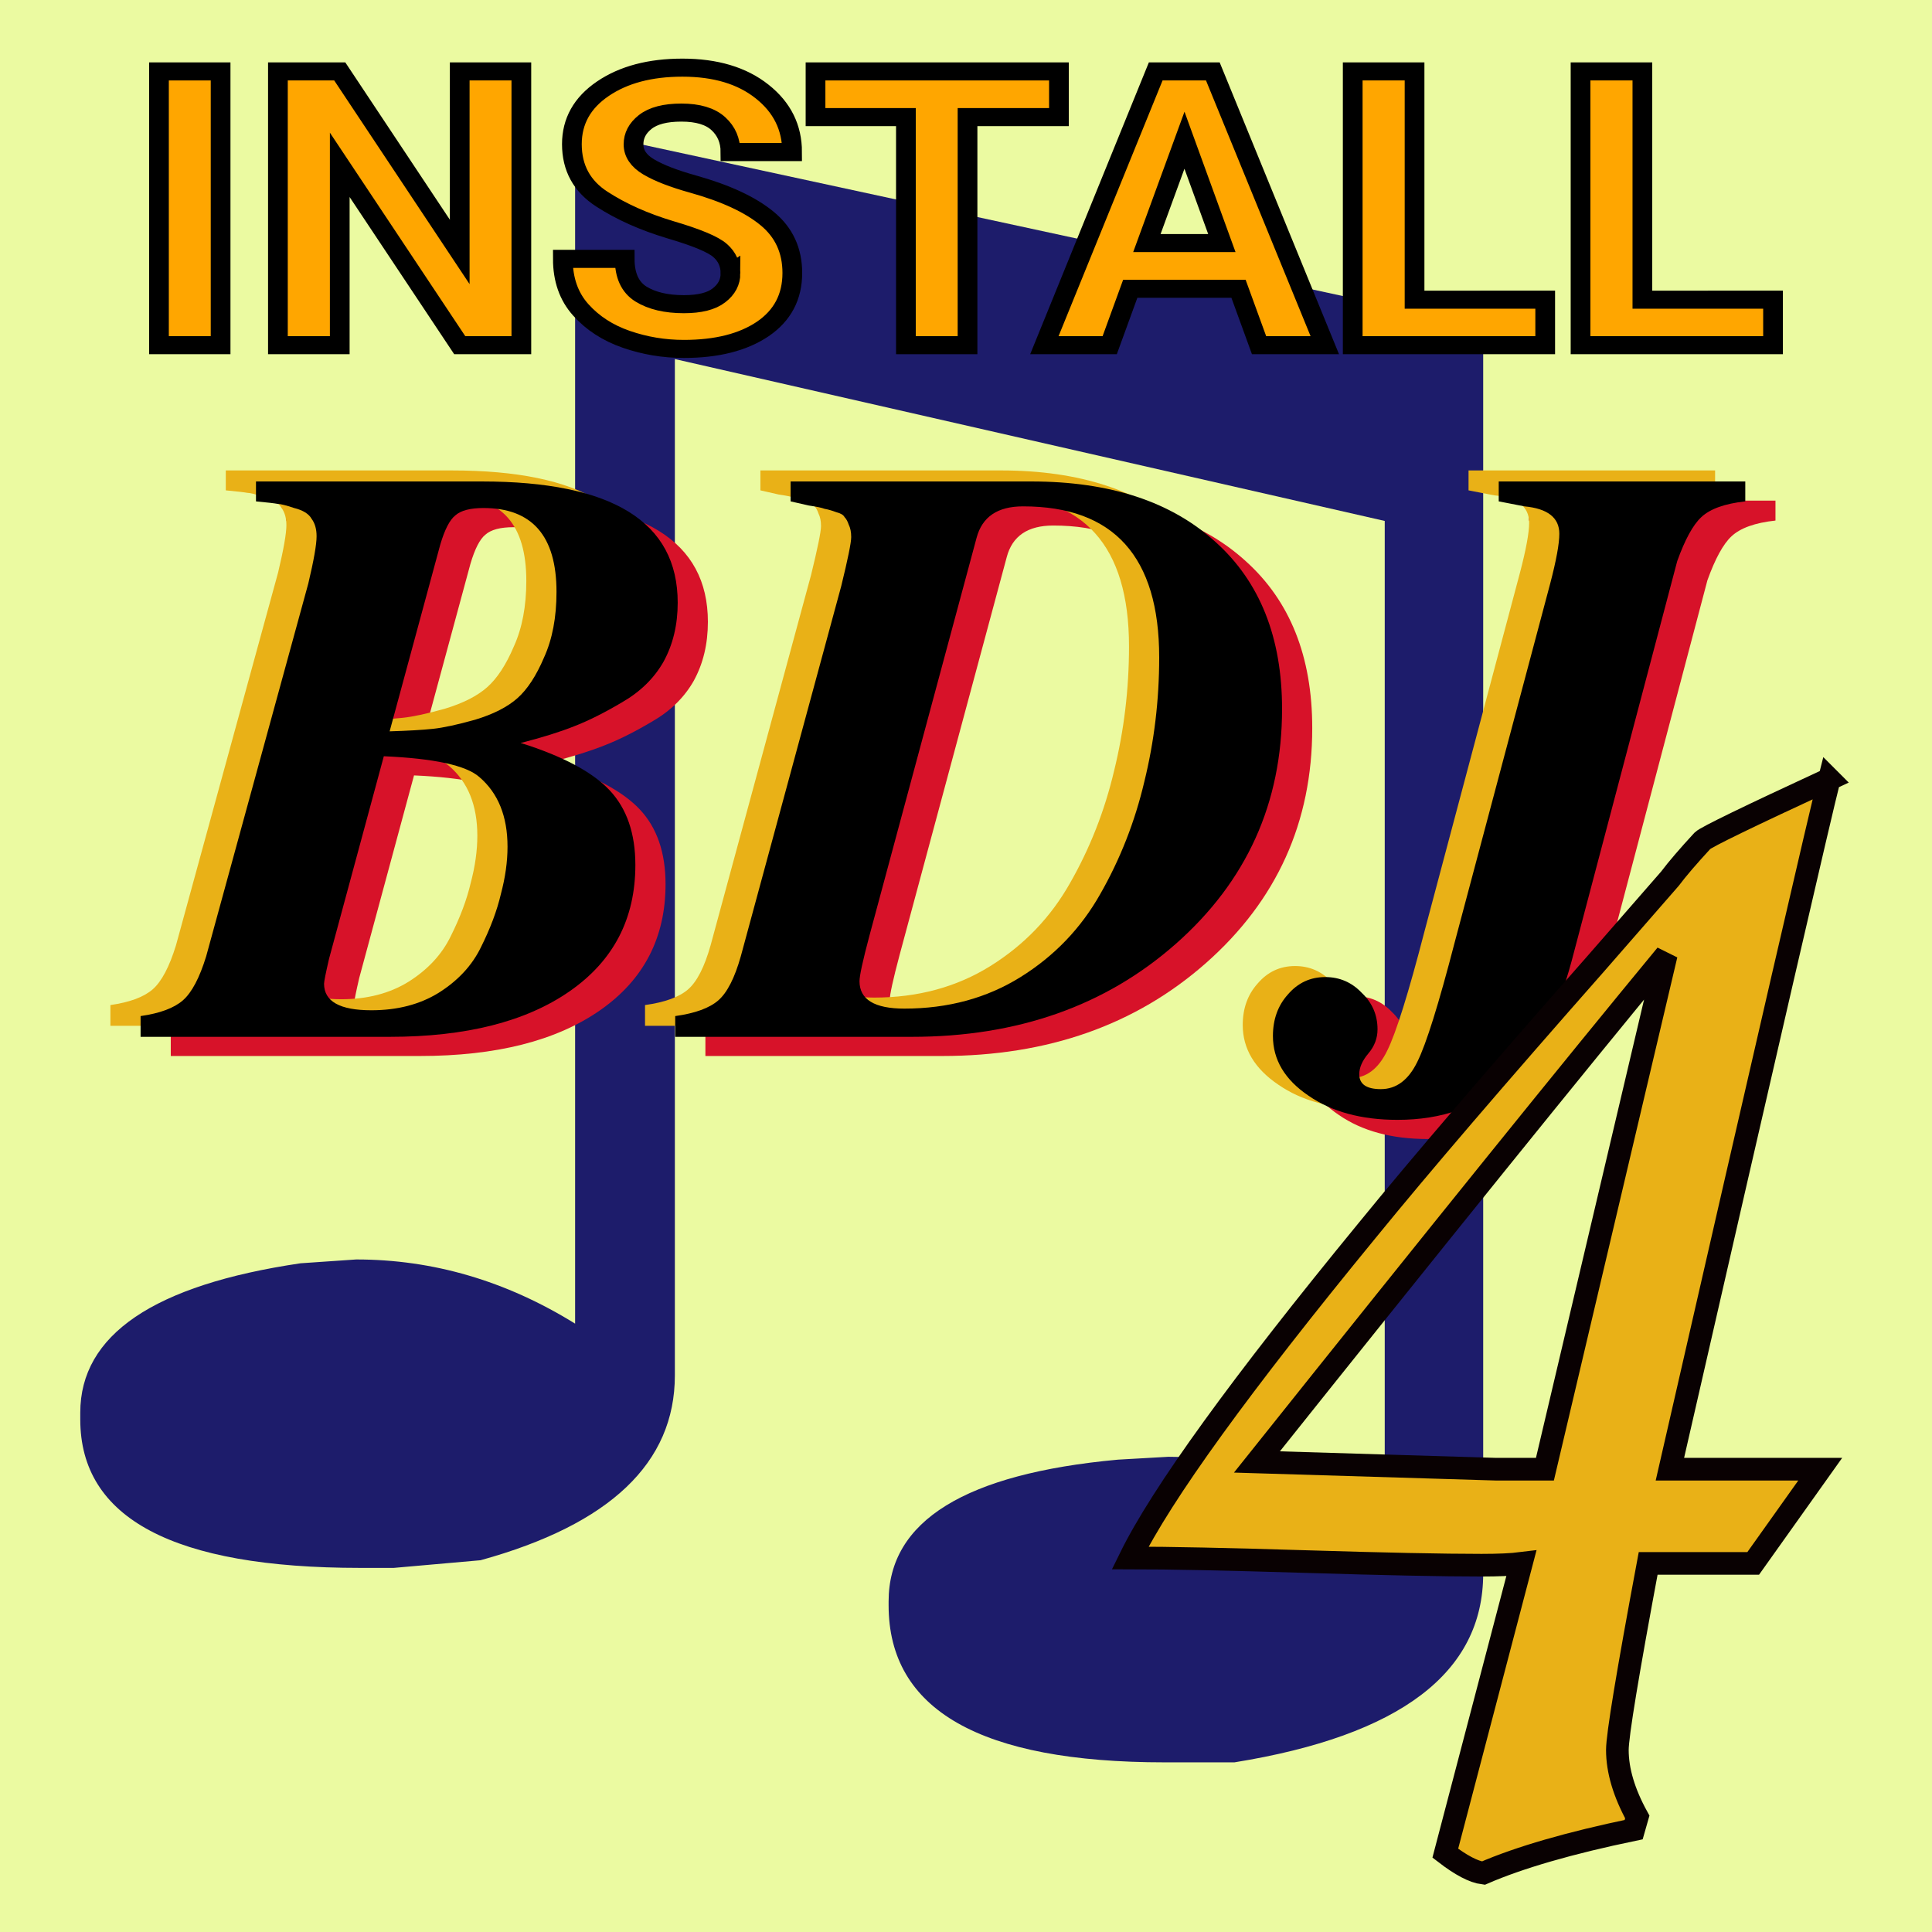
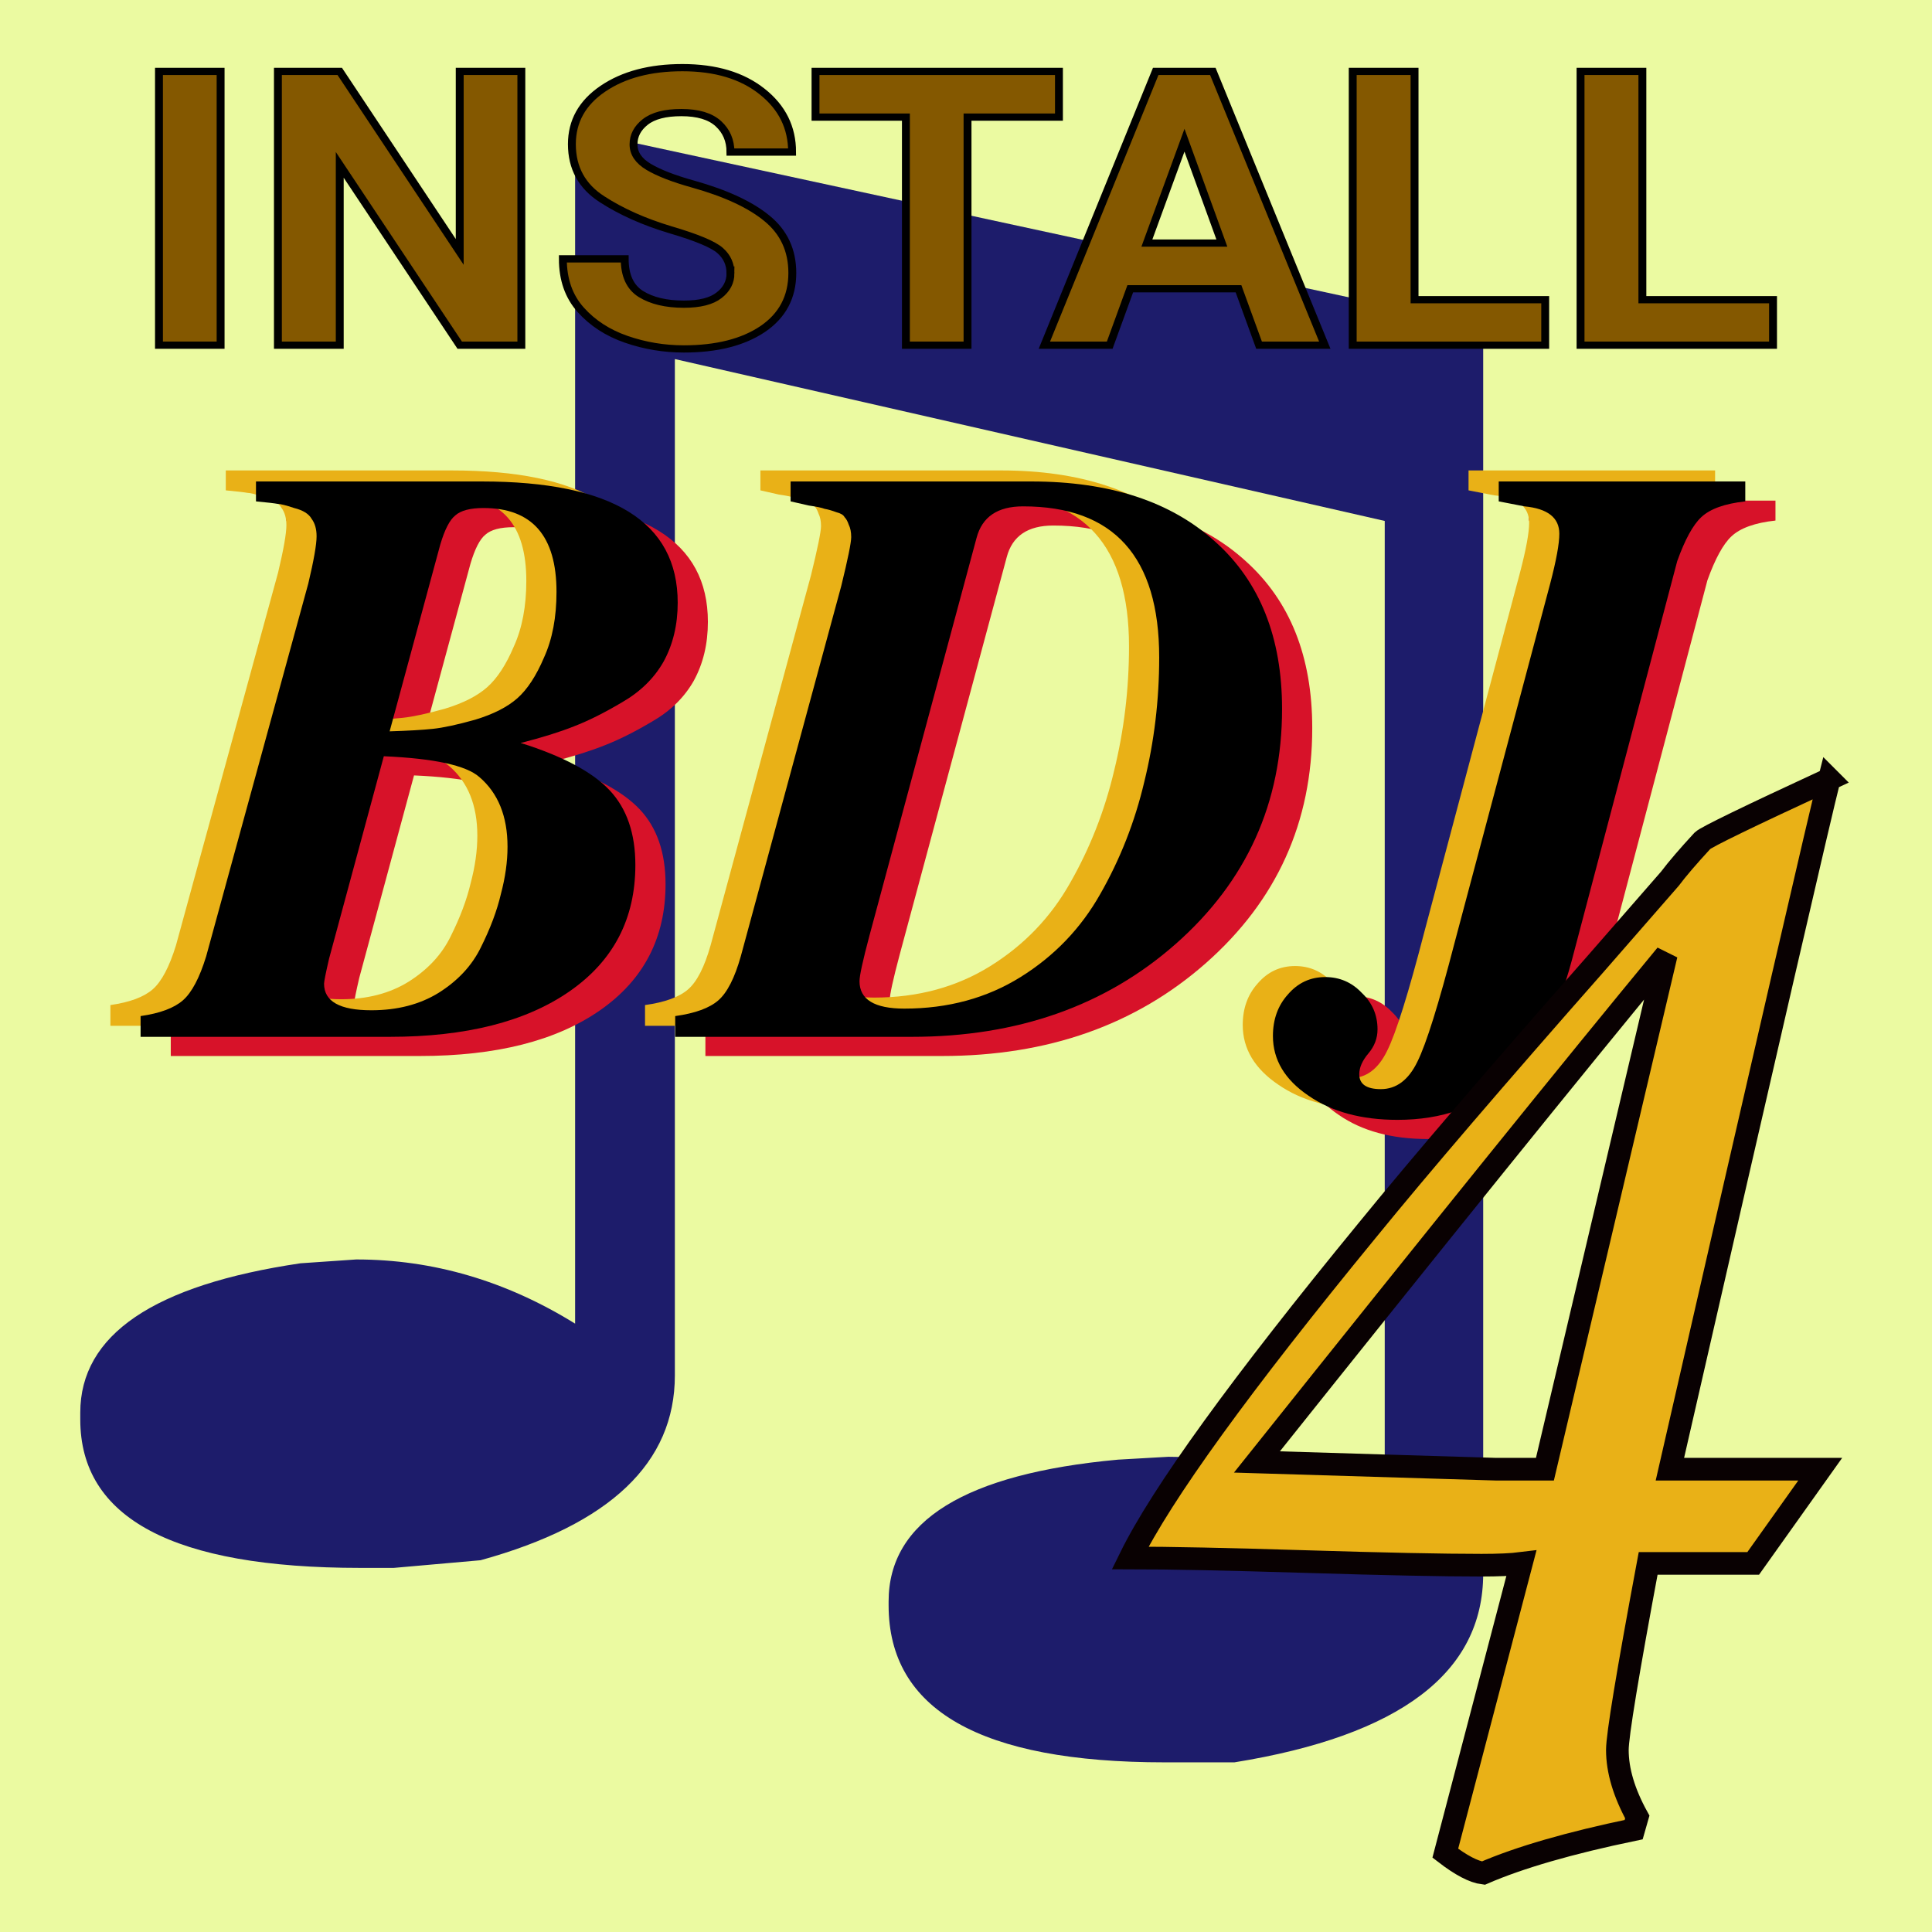
<svg xmlns="http://www.w3.org/2000/svg" width="256" height="256" id="svg4756" version="1.1" viewBox="0 0 256 256">
  <defs id="defs4758" />
  <g id="layer5" style="display:inline" transform="translate(-8.53334,-8.53334)">
    <rect style="opacity:1;fill:#e7f98b;fill-opacity:0.81;stroke:none;stroke-width:0;stroke-miterlimit:4;stroke-dasharray:none;stroke-opacity:1" id="rect4218" width="256" height="256" x="8.533" y="8.533" />
  </g>
  <g id="layer1" transform="translate(-8.53334,183.4667)" style="display:inline">
    <g aria-label="♫" transform="scale(1.162914,0.859909)" id="text4173" style="font-size:9.453px;line-height:0%;font-family:'Droid Serif';-inkscape-font-specification:'Droid Serif';letter-spacing:0px;word-spacing:0px;fill:#1d1c6b;stroke-width:0.788px">
-       <path d="m 73.901,-193.008 101.992,29.815 0.443,0.59 V 29.13 q 0,22.878 -28.339,29.077 h -7.97 q -31.439,0 -31.439,-24.206 v -0.59 q 0,-18.598 26.125,-21.845 l 5.756,-0.443 q 12.694,0 24.649,8.561 V -133.082 L 84.233,-158.027 V -1.423 q 0,20.221 -22.14,28.487 l -9.889,1.181 h -3.838 q -31.882,0 -31.882,-22.878 V 4.333 q 0,-18.007 25.092,-23.026 l 6.347,-0.59 q 13.136,0 24.944,9.889 V -191.68 Z" style="font-size:302.285px;line-height:125%" id="path1001" />
+       <path d="m 73.901,-193.008 101.992,29.815 0.443,0.59 V 29.13 q 0,22.878 -28.339,29.077 h -7.97 q -31.439,0 -31.439,-24.206 v -0.59 q 0,-18.598 26.125,-21.845 l 5.756,-0.443 q 12.694,0 24.649,8.561 V -133.082 L 84.233,-158.027 V -1.423 q 0,20.221 -22.14,28.487 l -9.889,1.181 h -3.838 q -31.882,0 -31.882,-22.878 V 4.333 q 0,-18.007 25.092,-23.026 l 6.347,-0.59 q 13.136,0 24.944,9.889 V -191.68 Z" style="font-size:302.285px;line-height:125%" id="path41317" />
    </g>
  </g>
  <g id="layer4" style="display:inline" transform="translate(-8.53334,-8.53334)">
    <g id="g39" transform="translate(5.517523,-12.83611)">
      <g aria-label="BDJ" id="text4150" style="line-height:0%;letter-spacing:0px;word-spacing:0px;display:inline;fill:#d71229;stroke-width:1px">
-         <path d="m 48.965,94.965 q 0,-1.43 -0.66,-2.31 -0.55,-0.99 -2.31,-1.43 -1.65,-0.55 -2.2,-0.55 -0.55,-0.11 -2.86,-0.33 v -2.64 h 29.92 q 25.96,0 25.96,16.06 0,4.4 -1.87,7.81 -1.87,3.3 -5.5,5.39 -3.52,2.09 -6.38,3.19 -2.75,1.1 -7.04,2.2 8.36,2.64 11.77,6.27 3.41,3.63 3.41,9.9 0,10.67 -8.69,16.72 -8.69,6.05 -23.87,6.05 h -33 v -2.75 q 3.85,-0.55 5.61,-2.09 1.76,-1.54 3.08,-5.83 l 13.53,-49.39 q 1.1,-4.62 1.1,-6.27 z m 7.26,62.81 q 5.17,0 8.91,-2.31 3.85,-2.42 5.61,-6.05 1.87,-3.74 2.64,-7.04 0.88,-3.3 0.88,-6.27 0,-6.05 -3.74,-9.24 -2.64,-2.31 -12.65,-2.75 l -7.26,26.84 q -0.66,2.86 -0.66,3.3 0,3.52 6.27,3.52 z m 2.42,-36.96 q 3.63,-0.11 5.72,-0.33 2.09,-0.22 5.61,-1.21 3.63,-1.1 5.61,-2.86 1.98,-1.76 3.52,-5.39 1.65,-3.63 1.65,-8.69 0,-11.11 -9.68,-11.11 -2.64,0 -3.74,0.99 -1.1,0.88 -1.98,3.85 z" style="font-style:italic;font-weight:bold;font-size:110px;line-height:1.25;font-family:Kinnari;-inkscape-font-specification:'Kinnari Bold Italic'" id="path976" />
-         <path d="m 119.805,95.075 q 0,-0.99 -0.33,-1.65 -0.22,-0.66 -0.55,-0.99 -0.22,-0.44 -1.1,-0.66 -0.88,-0.33 -1.54,-0.44 -0.55,-0.22 -2.09,-0.44 -1.43,-0.33 -2.42,-0.55 v -2.64 h 31.9 q 15.62,0 24.42,8.03 8.8,7.92 8.8,22.11 0,18.7 -14.08,31.13 -13.97,12.32 -34.98,12.32 H 96.485 v -2.75 q 3.96,-0.55 5.72,-2.09 1.76,-1.54 2.97,-5.83 l 13.31,-49.06 q 1.32,-5.39 1.32,-6.49 z m 16.61,0.11 -14.19,52.69 q -1.32,4.95 -1.32,6.05 0,3.63 5.94,3.63 8.69,0 15.4,-4.18 6.71,-4.18 10.56,-11 3.96,-6.93 5.83,-14.85 1.98,-8.03 1.98,-16.5 0,-20.02 -18.04,-20.02 -5.06,0 -6.16,4.18 z" style="font-style:italic;font-weight:bold;font-size:110px;line-height:1.25;font-family:Kinnari;-inkscape-font-specification:'Kinnari Bold Italic'" id="path978" />
-         <path d="m 189.545,160.305 q 0,1.76 -1.21,3.19 -1.21,1.43 -1.21,2.75 0,1.98 2.86,1.98 3.08,0 4.84,-3.63 1.76,-3.52 4.95,-15.84 l 12.65,-47.52 q 1.21,-4.62 1.21,-6.6 0,-3.19 -4.62,-3.63 l -3.41,-0.66 v -2.64 h 32.67 v 2.64 q -4.07,0.44 -5.83,2.09 -1.65,1.54 -3.19,5.83 l -13.97,52.91 q -2.86,10.78 -8.58,15.95 -5.61,5.17 -14.52,5.17 -7.15,0 -11.77,-3.19 -4.73,-3.19 -4.73,-7.92 0,-3.3 1.98,-5.5 1.98,-2.31 4.95,-2.31 2.86,0 4.84,2.09 2.09,1.98 2.09,4.84 z" style="font-style:italic;font-weight:bold;font-size:110px;line-height:1.25;font-family:Kinnari;-inkscape-font-specification:'Kinnari Bold Italic'" id="path980" />
+         <path d="m 48.965,94.965 q 0,-1.43 -0.66,-2.31 -0.55,-0.99 -2.31,-1.43 -1.65,-0.55 -2.2,-0.55 -0.55,-0.11 -2.86,-0.33 v -2.64 h 29.92 q 25.96,0 25.96,16.06 0,4.4 -1.87,7.81 -1.87,3.3 -5.5,5.39 -3.52,2.09 -6.38,3.19 -2.75,1.1 -7.04,2.2 8.36,2.64 11.77,6.27 3.41,3.63 3.41,9.9 0,10.67 -8.69,16.72 -8.69,6.05 -23.87,6.05 h -33 v -2.75 q 3.85,-0.55 5.61,-2.09 1.76,-1.54 3.08,-5.83 l 13.53,-49.39 q 1.1,-4.62 1.1,-6.27 z m 7.26,62.81 q 5.17,0 8.91,-2.31 3.85,-2.42 5.61,-6.05 1.87,-3.74 2.64,-7.04 0.88,-3.3 0.88,-6.27 0,-6.05 -3.74,-9.24 -2.64,-2.31 -12.65,-2.75 l -7.26,26.84 q -0.66,2.86 -0.66,3.3 0,3.52 6.27,3.52 z m 2.42,-36.96 q 3.63,-0.11 5.72,-0.33 2.09,-0.22 5.61,-1.21 3.63,-1.1 5.61,-2.86 1.98,-1.76 3.52,-5.39 1.65,-3.63 1.65,-8.69 0,-11.11 -9.68,-11.11 -2.64,0 -3.74,0.99 -1.1,0.88 -1.98,3.85 z" style="font-style:italic;font-weight:bold;font-size:110px;line-height:1.25;font-family:Kinnari;-inkscape-font-specification:'Kinnari Bold Italic'" id="path41338" />
+         <path d="m 119.805,95.075 q 0,-0.99 -0.33,-1.65 -0.22,-0.66 -0.55,-0.99 -0.22,-0.44 -1.1,-0.66 -0.88,-0.33 -1.54,-0.44 -0.55,-0.22 -2.09,-0.44 -1.43,-0.33 -2.42,-0.55 v -2.64 h 31.9 q 15.62,0 24.42,8.03 8.8,7.92 8.8,22.11 0,18.7 -14.08,31.13 -13.97,12.32 -34.98,12.32 H 96.485 v -2.75 q 3.96,-0.55 5.72,-2.09 1.76,-1.54 2.97,-5.83 l 13.31,-49.06 q 1.32,-5.39 1.32,-6.49 z m 16.61,0.11 -14.19,52.69 q -1.32,4.95 -1.32,6.05 0,3.63 5.94,3.63 8.69,0 15.4,-4.18 6.71,-4.18 10.56,-11 3.96,-6.93 5.83,-14.85 1.98,-8.03 1.98,-16.5 0,-20.02 -18.04,-20.02 -5.06,0 -6.16,4.18 z" style="font-style:italic;font-weight:bold;font-size:110px;line-height:1.25;font-family:Kinnari;-inkscape-font-specification:'Kinnari Bold Italic'" id="path41340" />
+         <path d="m 189.545,160.305 q 0,1.76 -1.21,3.19 -1.21,1.43 -1.21,2.75 0,1.98 2.86,1.98 3.08,0 4.84,-3.63 1.76,-3.52 4.95,-15.84 l 12.65,-47.52 q 1.21,-4.62 1.21,-6.6 0,-3.19 -4.62,-3.63 l -3.41,-0.66 v -2.64 h 32.67 v 2.64 q -4.07,0.44 -5.83,2.09 -1.65,1.54 -3.19,5.83 l -13.97,52.91 q -2.86,10.78 -8.58,15.95 -5.61,5.17 -14.52,5.17 -7.15,0 -11.77,-3.19 -4.73,-3.19 -4.73,-7.92 0,-3.3 1.98,-5.5 1.98,-2.31 4.95,-2.31 2.86,0 4.84,2.09 2.09,1.98 2.09,4.84 z" style="font-style:italic;font-weight:bold;font-size:110px;line-height:1.25;font-family:Kinnari;-inkscape-font-specification:'Kinnari Bold Italic'" id="path41342" />
      </g>
      <g aria-label="BDJ" id="text4150-7" style="line-height:0%;letter-spacing:0px;word-spacing:0px;display:inline;fill:#e9b117;stroke-width:1px">
-         <path d="m 40.965,90.965 q 0,-1.43 -0.66,-2.31 -0.55,-0.99 -2.31,-1.43 -1.65,-0.55 -2.2,-0.55 -0.55,-0.11 -2.86,-0.33 v -2.64 h 29.92 q 25.96,0 25.96,16.06 0,4.4 -1.87,7.81 -1.87,3.3 -5.5,5.39 -3.52,2.09 -6.38,3.19 -2.75,1.1 -7.04,2.2 8.36,2.64 11.77,6.27 3.41,3.63 3.41,9.9 0,10.67 -8.69,16.72 -8.69,6.05 -23.87,6.05 h -33 v -2.75 q 3.85,-0.55 5.61,-2.09 1.76,-1.54 3.08,-5.83 l 13.53,-49.39 q 1.1,-4.62 1.1,-6.27 z m 7.26,62.81 q 5.17,0 8.91,-2.31 3.85,-2.42 5.61,-6.05 1.87,-3.74 2.64,-7.04 0.88,-3.3 0.88,-6.27 0,-6.05 -3.74,-9.24 -2.64,-2.31 -12.65,-2.75 l -7.26,26.84 q -0.66,2.86 -0.66,3.3 0,3.52 6.27,3.52 z m 2.42,-36.96 q 3.63,-0.11 5.72,-0.33 2.09,-0.22 5.61,-1.21 3.63,-1.1 5.61,-2.86 1.98,-1.76 3.52,-5.39 1.65,-3.63 1.65,-8.69 0,-11.11 -9.68,-11.11 -2.64,0 -3.74,0.99 -1.1,0.88 -1.98,3.85 z" style="font-style:italic;font-weight:bold;font-size:110px;line-height:1.25;font-family:Kinnari;-inkscape-font-specification:'Kinnari Bold Italic'" id="path951" />
-         <path d="m 111.805,91.075 q 0,-0.99 -0.33,-1.65 -0.22,-0.66 -0.55,-0.99 -0.22,-0.44 -1.1,-0.66 -0.88,-0.33 -1.54,-0.44 -0.55,-0.22 -2.09,-0.44 -1.43,-0.33 -2.42,-0.55 v -2.64 h 31.9 q 15.62,0 24.42,8.03 8.8,7.92 8.8,22.11 0,18.7 -14.08,31.13 -13.97,12.32 -34.98,12.32 H 88.485 v -2.75 q 3.96,-0.55 5.72,-2.09 1.76,-1.54 2.97,-5.83 L 110.485,97.565 q 1.32,-5.39 1.32,-6.49 z m 16.61,0.11 -14.19,52.69 q -1.32,4.95 -1.32,6.05 0,3.63 5.94,3.63 8.69,0 15.4,-4.18 6.71,-4.18 10.56,-11 3.96,-6.93 5.83,-14.85 1.98,-8.03 1.98,-16.5 0,-20.02 -18.04,-20.02 -5.06,0 -6.16,4.18 z" style="font-style:italic;font-weight:bold;font-size:110px;line-height:1.25;font-family:Kinnari;-inkscape-font-specification:'Kinnari Bold Italic'" id="path953" />
-         <path d="m 181.545,156.305 q 0,1.76 -1.21,3.19 -1.21,1.43 -1.21,2.75 0,1.98 2.86,1.98 3.08,0 4.84,-3.63 1.76,-3.52 4.95,-15.84 l 12.65,-47.52 q 1.21,-4.62 1.21,-6.6 0,-3.19 -4.62,-3.63 l -3.41,-0.66 v -2.64 h 32.67 v 2.64 q -4.07,0.44 -5.83,2.09 -1.65,1.54 -3.19,5.83 l -13.97,52.91 q -2.86,10.78 -8.58,15.95 -5.61,5.17 -14.52,5.17 -7.15,0 -11.77,-3.19 -4.73,-3.19 -4.73,-7.92 0,-3.3 1.98,-5.5 1.98,-2.31 4.95,-2.31 2.86,0 4.84,2.09 2.09,1.98 2.09,4.84 z" style="font-style:italic;font-weight:bold;font-size:110px;line-height:1.25;font-family:Kinnari;-inkscape-font-specification:'Kinnari Bold Italic'" id="path955" />
+         <path d="m 40.965,90.965 q 0,-1.43 -0.66,-2.31 -0.55,-0.99 -2.31,-1.43 -1.65,-0.55 -2.2,-0.55 -0.55,-0.11 -2.86,-0.33 v -2.64 h 29.92 q 25.96,0 25.96,16.06 0,4.4 -1.87,7.81 -1.87,3.3 -5.5,5.39 -3.52,2.09 -6.38,3.19 -2.75,1.1 -7.04,2.2 8.36,2.64 11.77,6.27 3.41,3.63 3.41,9.9 0,10.67 -8.69,16.72 -8.69,6.05 -23.87,6.05 h -33 v -2.75 q 3.85,-0.55 5.61,-2.09 1.76,-1.54 3.08,-5.83 l 13.53,-49.39 q 1.1,-4.62 1.1,-6.27 z m 7.26,62.81 q 5.17,0 8.91,-2.31 3.85,-2.42 5.61,-6.05 1.87,-3.74 2.64,-7.04 0.88,-3.3 0.88,-6.27 0,-6.05 -3.74,-9.24 -2.64,-2.31 -12.65,-2.75 l -7.26,26.84 q -0.66,2.86 -0.66,3.3 0,3.52 6.27,3.52 z m 2.42,-36.96 q 3.63,-0.11 5.72,-0.33 2.09,-0.22 5.61,-1.21 3.63,-1.1 5.61,-2.86 1.98,-1.76 3.52,-5.39 1.65,-3.63 1.65,-8.69 0,-11.11 -9.68,-11.11 -2.64,0 -3.74,0.99 -1.1,0.88 -1.98,3.85 z" style="font-style:italic;font-weight:bold;font-size:110px;line-height:1.25;font-family:Kinnari;-inkscape-font-specification:'Kinnari Bold Italic'" id="path41363" />
+         <path d="m 111.805,91.075 q 0,-0.99 -0.33,-1.65 -0.22,-0.66 -0.55,-0.99 -0.22,-0.44 -1.1,-0.66 -0.88,-0.33 -1.54,-0.44 -0.55,-0.22 -2.09,-0.44 -1.43,-0.33 -2.42,-0.55 v -2.64 h 31.9 q 15.62,0 24.42,8.03 8.8,7.92 8.8,22.11 0,18.7 -14.08,31.13 -13.97,12.32 -34.98,12.32 H 88.485 v -2.75 q 3.96,-0.55 5.72,-2.09 1.76,-1.54 2.97,-5.83 L 110.485,97.565 q 1.32,-5.39 1.32,-6.49 z m 16.61,0.11 -14.19,52.69 q -1.32,4.95 -1.32,6.05 0,3.63 5.94,3.63 8.69,0 15.4,-4.18 6.71,-4.18 10.56,-11 3.96,-6.93 5.83,-14.85 1.98,-8.03 1.98,-16.5 0,-20.02 -18.04,-20.02 -5.06,0 -6.16,4.18 z" style="font-style:italic;font-weight:bold;font-size:110px;line-height:1.25;font-family:Kinnari;-inkscape-font-specification:'Kinnari Bold Italic'" id="path41365" />
+         <path d="m 181.545,156.305 q 0,1.76 -1.21,3.19 -1.21,1.43 -1.21,2.75 0,1.98 2.86,1.98 3.08,0 4.84,-3.63 1.76,-3.52 4.95,-15.84 l 12.65,-47.52 q 1.21,-4.62 1.21,-6.6 0,-3.19 -4.62,-3.63 l -3.41,-0.66 v -2.64 h 32.67 v 2.64 q -4.07,0.44 -5.83,2.09 -1.65,1.54 -3.19,5.83 l -13.97,52.91 q -2.86,10.78 -8.58,15.95 -5.61,5.17 -14.52,5.17 -7.15,0 -11.77,-3.19 -4.73,-3.19 -4.73,-7.92 0,-3.3 1.98,-5.5 1.98,-2.31 4.95,-2.31 2.86,0 4.84,2.09 2.09,1.98 2.09,4.84 z" style="font-style:italic;font-weight:bold;font-size:110px;line-height:1.25;font-family:Kinnari;-inkscape-font-specification:'Kinnari Bold Italic'" id="path41367" />
      </g>
      <g aria-label="BDJ" id="text4150-6" style="line-height:0%;letter-spacing:0px;word-spacing:0px;display:inline;stroke-width:1px">
-         <path d="m 44.965,92.425 q 0,-1.43 -0.66,-2.31 -0.55,-0.99 -2.31,-1.43 -1.65,-0.55 -2.2,-0.55 -0.55,-0.11 -2.86,-0.33 v -2.64 h 29.92 q 25.96,0 25.96,16.06 0,4.4 -1.87,7.81 -1.87,3.3 -5.5,5.39 -3.52,2.09 -6.38,3.19 -2.75,1.1 -7.04,2.2 8.36,2.64 11.77,6.27 3.41,3.63 3.41,9.9 0,10.67 -8.69,16.72 -8.69,6.05 -23.87,6.05 h -33 v -2.75 q 3.85,-0.55 5.61,-2.09 1.76,-1.54 3.08,-5.83 l 13.53,-49.39 q 1.1,-4.62 1.1,-6.27 z m 7.26,62.81 q 5.17,0 8.91,-2.31 3.85,-2.42 5.61,-6.05 1.87,-3.74 2.64,-7.04 0.88,-3.3 0.88,-6.27 0,-6.05 -3.74,-9.24 -2.64,-2.31 -12.65,-2.75 l -7.26,26.84 q -0.66,2.86 -0.66,3.3 0,3.52 6.27,3.52 z m 2.42,-36.96 q 3.63,-0.11 5.72,-0.33 2.09,-0.22 5.61,-1.21 3.63,-1.1 5.61,-2.86 1.98,-1.76 3.52,-5.39 1.65,-3.63 1.65,-8.69 0,-11.11 -9.68,-11.11 -2.64,0 -3.74,0.99 -1.1,0.88 -1.98,3.85 z" style="font-style:italic;font-weight:bold;font-size:110px;line-height:1.25;font-family:Kinnari;-inkscape-font-specification:'Kinnari Bold Italic'" id="path926" />
-         <path d="m 115.805,92.535 q 0,-0.99 -0.33,-1.65 -0.22,-0.66 -0.55,-0.99 -0.22,-0.44 -1.1,-0.66 -0.88,-0.33 -1.54,-0.44 -0.55,-0.22 -2.09,-0.44 -1.43,-0.33 -2.42,-0.55 v -2.64 h 31.9 q 15.62,0 24.42,8.03 8.8,7.92 8.8,22.11 0,18.7 -14.08,31.13 -13.97,12.32 -34.98,12.32 H 92.485 v -2.75 q 3.96,-0.55 5.72,-2.09 1.76,-1.54 2.97,-5.83 l 13.31,-49.06 q 1.32,-5.39 1.32,-6.49 z m 16.61,0.11 -14.19,52.69 q -1.32,4.95 -1.32,6.05 0,3.63 5.94,3.63 8.69,0 15.4,-4.18 6.71,-4.18 10.56,-11 3.96,-6.93 5.83,-14.85 1.98,-8.03 1.98,-16.5 0,-20.02 -18.04,-20.02 -5.06,0 -6.16,4.18 z" style="font-style:italic;font-weight:bold;font-size:110px;line-height:1.25;font-family:Kinnari;-inkscape-font-specification:'Kinnari Bold Italic'" id="path928" />
-         <path d="m 185.545,157.765 q 0,1.76 -1.21,3.19 -1.21,1.43 -1.21,2.75 0,1.98 2.86,1.98 3.08,0 4.84,-3.63 1.76,-3.52 4.95,-15.84 l 12.65,-47.52 q 1.21,-4.62 1.21,-6.6 0,-3.19 -4.62,-3.63 l -3.41,-0.66 v -2.64 h 32.67 v 2.64 q -4.07,0.44 -5.83,2.09 -1.65,1.54 -3.19,5.83 l -13.97,52.91 q -2.86,10.78 -8.58,15.95 -5.61,5.17 -14.52,5.17 -7.15,0 -11.77,-3.19 -4.73,-3.19 -4.73,-7.92 0,-3.3 1.98,-5.5 1.98,-2.31 4.95,-2.31 2.86,0 4.84,2.09 2.09,1.98 2.09,4.84 z" style="font-style:italic;font-weight:bold;font-size:110px;line-height:1.25;font-family:Kinnari;-inkscape-font-specification:'Kinnari Bold Italic'" id="path930" />
+         <path d="m 44.965,92.425 q 0,-1.43 -0.66,-2.31 -0.55,-0.99 -2.31,-1.43 -1.65,-0.55 -2.2,-0.55 -0.55,-0.11 -2.86,-0.33 v -2.64 h 29.92 q 25.96,0 25.96,16.06 0,4.4 -1.87,7.81 -1.87,3.3 -5.5,5.39 -3.52,2.09 -6.38,3.19 -2.75,1.1 -7.04,2.2 8.36,2.64 11.77,6.27 3.41,3.63 3.41,9.9 0,10.67 -8.69,16.72 -8.69,6.05 -23.87,6.05 h -33 v -2.75 q 3.85,-0.55 5.61,-2.09 1.76,-1.54 3.08,-5.83 l 13.53,-49.39 q 1.1,-4.62 1.1,-6.27 z m 7.26,62.81 q 5.17,0 8.91,-2.31 3.85,-2.42 5.61,-6.05 1.87,-3.74 2.64,-7.04 0.88,-3.3 0.88,-6.27 0,-6.05 -3.74,-9.24 -2.64,-2.31 -12.65,-2.75 l -7.26,26.84 q -0.66,2.86 -0.66,3.3 0,3.52 6.27,3.52 z m 2.42,-36.96 q 3.63,-0.11 5.72,-0.33 2.09,-0.22 5.61,-1.21 3.63,-1.1 5.61,-2.86 1.98,-1.76 3.52,-5.39 1.65,-3.63 1.65,-8.69 0,-11.11 -9.68,-11.11 -2.64,0 -3.74,0.99 -1.1,0.88 -1.98,3.85 z" style="font-style:italic;font-weight:bold;font-size:110px;line-height:1.25;font-family:Kinnari;-inkscape-font-specification:'Kinnari Bold Italic'" id="path41388" />
+         <path d="m 115.805,92.535 q 0,-0.99 -0.33,-1.65 -0.22,-0.66 -0.55,-0.99 -0.22,-0.44 -1.1,-0.66 -0.88,-0.33 -1.54,-0.44 -0.55,-0.22 -2.09,-0.44 -1.43,-0.33 -2.42,-0.55 v -2.64 h 31.9 q 15.62,0 24.42,8.03 8.8,7.92 8.8,22.11 0,18.7 -14.08,31.13 -13.97,12.32 -34.98,12.32 H 92.485 v -2.75 q 3.96,-0.55 5.72,-2.09 1.76,-1.54 2.97,-5.83 l 13.31,-49.06 q 1.32,-5.39 1.32,-6.49 z m 16.61,0.11 -14.19,52.69 q -1.32,4.95 -1.32,6.05 0,3.63 5.94,3.63 8.69,0 15.4,-4.18 6.71,-4.18 10.56,-11 3.96,-6.93 5.83,-14.85 1.98,-8.03 1.98,-16.5 0,-20.02 -18.04,-20.02 -5.06,0 -6.16,4.18 z" style="font-style:italic;font-weight:bold;font-size:110px;line-height:1.25;font-family:Kinnari;-inkscape-font-specification:'Kinnari Bold Italic'" id="path41390" />
+         <path d="m 185.545,157.765 q 0,1.76 -1.21,3.19 -1.21,1.43 -1.21,2.75 0,1.98 2.86,1.98 3.08,0 4.84,-3.63 1.76,-3.52 4.95,-15.84 l 12.65,-47.52 q 1.21,-4.62 1.21,-6.6 0,-3.19 -4.62,-3.63 l -3.41,-0.66 v -2.64 h 32.67 v 2.64 q -4.07,0.44 -5.83,2.09 -1.65,1.54 -3.19,5.83 l -13.97,52.91 q -2.86,10.78 -8.58,15.95 -5.61,5.17 -14.52,5.17 -7.15,0 -11.77,-3.19 -4.73,-3.19 -4.73,-7.92 0,-3.3 1.98,-5.5 1.98,-2.31 4.95,-2.31 2.86,0 4.84,2.09 2.09,1.98 2.09,4.84 z" style="font-style:italic;font-weight:bold;font-size:110px;line-height:1.25;font-family:Kinnari;-inkscape-font-specification:'Kinnari Bold Italic'" id="path41392" />
      </g>
    </g>
  </g>
  <g id="layer7">
    <g aria-label="4" id="text67795" style="font-size:240px;line-height:1.25;letter-spacing:0px;word-spacing:0px;fill:#e9b117;stroke:#090102;stroke-width:3">
-       <path d="m 242.389,103.237 q -1.68,6.48 -21.12,91.44 h 19.92 l -8.88,12.48 h -13.92 q -4.08,21.84 -4.08,24.72 0,4.08 2.64,8.88 l -0.48,1.68 q -12.72,2.64 -19.92,5.76 -1.92,-0.24 -5.04,-2.64 l 10.08,-38.4 q -1.92,0.24 -5.28,0.24 -7.68,0 -23.28,-0.48 -15.6,-0.48 -23.28,-0.48 6.24,-12.72 31.44,-43.44 10.56,-12.96 30.24,-35.28 l 9.84,-11.28 q 1.44,-1.92 4.32,-5.04 0.72,-0.72 16.8,-8.16 z m -21.6,23.28 q -18.24,22.08 -54.24,67.2 31.68,0.96 31.68,0.96 h 6.48 z" style="font-style:italic;font-family:'Chancery Uralic';-inkscape-font-specification:'Chancery Uralic Italic'" id="path905" />
+       <path d="m 242.389,103.237 q -1.68,6.48 -21.12,91.44 h 19.92 l -8.88,12.48 h -13.92 q -4.08,21.84 -4.08,24.72 0,4.08 2.64,8.88 l -0.48,1.68 q -12.72,2.64 -19.92,5.76 -1.92,-0.24 -5.04,-2.64 l 10.08,-38.4 q -1.92,0.24 -5.28,0.24 -7.68,0 -23.28,-0.48 -15.6,-0.48 -23.28,-0.48 6.24,-12.72 31.44,-43.44 10.56,-12.96 30.24,-35.28 l 9.84,-11.28 q 1.44,-1.92 4.32,-5.04 0.72,-0.72 16.8,-8.16 z m -21.6,23.28 q -18.24,22.08 -54.24,67.2 31.68,0.96 31.68,0.96 h 6.48 z" style="font-style:italic;font-family:'Chancery Uralic';-inkscape-font-specification:'Chancery Uralic Italic'" id="path41413" />
    </g>
  </g>
  <g id="layer6" style="display:inline" transform="translate(-8.53334,-8.53334)">
-     <g aria-label="INSTALL" transform="scale(1.045264,0.9566965)" id="text4153" style="font-size:53.333px;line-height:0%;letter-spacing:0px;word-spacing:0px;fill:#303030;stroke:#000000;stroke-width:2.5">
-       <path d="M 36.129,18.811 V 56.727 H 28.316 V 18.811 Z" style="font-weight:bold;line-height:1.25;font-family:Roboto;-inkscape-font-specification:'Roboto Bold';fill:#ffa600" id="path872" />
-       <path d="M 74.254,18.811 V 56.727 H 66.441 L 51.233,31.753 V 56.727 H 43.394 V 18.811 h 7.839 L 66.441,43.811 V 18.811 Z" style="font-weight:bold;line-height:1.25;font-family:Roboto;-inkscape-font-specification:'Roboto Bold';fill:#ffa600" id="path874" />
-       <path d="m 100.764,46.779 q 0,-1.901 -1.302,-3.151 -1.302,-1.276 -6.328,-2.891 -5,-1.641 -8.646,-4.219 -3.828,-2.682 -3.828,-7.63 0,-4.766 3.932,-7.682 3.932,-2.917 10.078,-2.917 6.302,0 10.104,3.307 3.802,3.281 3.802,8.385 h -7.812 q 0,-2.396 -1.536,-3.932 -1.536,-1.536 -4.687,-1.536 -3.073,0 -4.583,1.302 -1.484,1.276 -1.484,3.099 0,1.875 1.927,3.125 1.927,1.25 5.599,2.37 6.224,1.901 9.401,4.766 3.203,2.865 3.203,7.552 0,4.974 -3.75,7.76 -3.75,2.76 -10,2.76 -3.776,0 -7.292,-1.328 -3.516,-1.328 -5.781,-4.089 -2.266,-2.76 -2.266,-7.057 h 7.839 q 0,3.464 2.057,4.87 2.083,1.406 5.443,1.406 3.021,0 4.453,-1.224 1.458,-1.224 1.458,-3.047 z" style="font-weight:bold;line-height:1.25;font-family:Roboto;-inkscape-font-specification:'Roboto Bold';fill:#ffa600" id="path876" />
-       <path d="m 111.545,25.139 v -6.328 h 30.859 v 6.328 h -11.589 v 31.589 h -7.812 V 25.139 Z" style="font-weight:bold;line-height:1.25;font-family:Roboto;-inkscape-font-specification:'Roboto Bold';fill:#ffa600" id="path878" />
-       <path d="m 140.556,56.727 14.115,-37.917 h 7.24 l 14.193,37.917 h -8.333 l -2.604,-7.812 h -13.724 l -2.604,7.812 z m 12.995,-14.141 h 9.505 l -4.74,-14.245 z" style="font-weight:bold;line-height:1.25;font-family:Roboto;-inkscape-font-specification:'Roboto Bold';fill:#ffa600" id="path880" />
-       <path d="m 204.045,50.425 v 6.302 H 179.644 V 18.811 h 7.839 v 31.615 z" style="font-weight:bold;line-height:1.25;font-family:Roboto;-inkscape-font-specification:'Roboto Bold';fill:#ffa600" id="path882" />
-       <path d="m 232.926,50.425 v 6.302 H 208.525 V 18.811 h 7.839 v 31.615 z" style="font-weight:bold;line-height:1.25;font-family:Roboto;-inkscape-font-specification:'Roboto Bold';fill:#ffa600" id="path884" />
+     <g aria-label="INSTALL" transform="scale(1.045264,0.9566965)" id="text4153" style="font-size:53.333px;line-height:0%;letter-spacing:0px;word-spacing:0px;fill:#333333;stroke:#333333">
+       <path d="M 36.129,18.811 V 56.727 H 28.316 V 18.811 Z" style="font-weight:bold;line-height:1.25;font-family:Roboto;-inkscape-font-specification:'Roboto Bold';fill:#845800;stroke:#000000" id="path41434" />
+       <path d="M 74.254,18.811 V 56.727 H 66.441 L 51.233,31.753 V 56.727 H 43.394 V 18.811 h 7.839 L 66.441,43.811 V 18.811 Z" style="font-weight:bold;line-height:1.25;font-family:Roboto;-inkscape-font-specification:'Roboto Bold';fill:#845800;stroke:#000000" id="path41436" />
+       <path d="m 100.764,46.779 q 0,-1.901 -1.302,-3.151 -1.302,-1.276 -6.328,-2.891 -5,-1.641 -8.646,-4.219 -3.828,-2.682 -3.828,-7.63 0,-4.766 3.932,-7.682 3.932,-2.917 10.078,-2.917 6.302,0 10.104,3.307 3.802,3.281 3.802,8.385 h -7.812 q 0,-2.396 -1.536,-3.932 -1.536,-1.536 -4.687,-1.536 -3.073,0 -4.583,1.302 -1.484,1.276 -1.484,3.099 0,1.875 1.927,3.125 1.927,1.25 5.599,2.37 6.224,1.901 9.401,4.766 3.203,2.865 3.203,7.552 0,4.974 -3.75,7.76 -3.75,2.76 -10,2.76 -3.776,0 -7.292,-1.328 -3.516,-1.328 -5.781,-4.089 -2.266,-2.76 -2.266,-7.057 h 7.839 q 0,3.464 2.057,4.87 2.083,1.406 5.443,1.406 3.021,0 4.453,-1.224 1.458,-1.224 1.458,-3.047 z" style="font-weight:bold;line-height:1.25;font-family:Roboto;-inkscape-font-specification:'Roboto Bold';fill:#845800;stroke:#000000" id="path41438" />
+       <path d="m 111.545,25.139 v -6.328 h 30.859 v 6.328 h -11.589 v 31.589 h -7.812 V 25.139 Z" style="font-weight:bold;line-height:1.25;font-family:Roboto;-inkscape-font-specification:'Roboto Bold';fill:#845800;stroke:#000000" id="path41440" />
+       <path d="m 140.556,56.727 14.115,-37.917 h 7.24 l 14.193,37.917 h -8.333 l -2.604,-7.812 h -13.724 l -2.604,7.812 z m 12.995,-14.141 h 9.505 l -4.74,-14.245 z" style="font-weight:bold;line-height:1.25;font-family:Roboto;-inkscape-font-specification:'Roboto Bold';fill:#845800;stroke:#000000" id="path41442" />
+       <path d="m 204.045,50.425 v 6.302 H 179.644 V 18.811 h 7.839 v 31.615 z" style="font-weight:bold;line-height:1.25;font-family:Roboto;-inkscape-font-specification:'Roboto Bold';fill:#845800;stroke:#000000" id="path41444" />
+       <path d="m 232.926,50.425 v 6.302 H 208.525 V 18.811 h 7.839 v 31.615 z" style="font-weight:bold;line-height:1.25;font-family:Roboto;-inkscape-font-specification:'Roboto Bold';fill:#845800;stroke:#000000" id="path41446" />
    </g>
  </g>
</svg>
